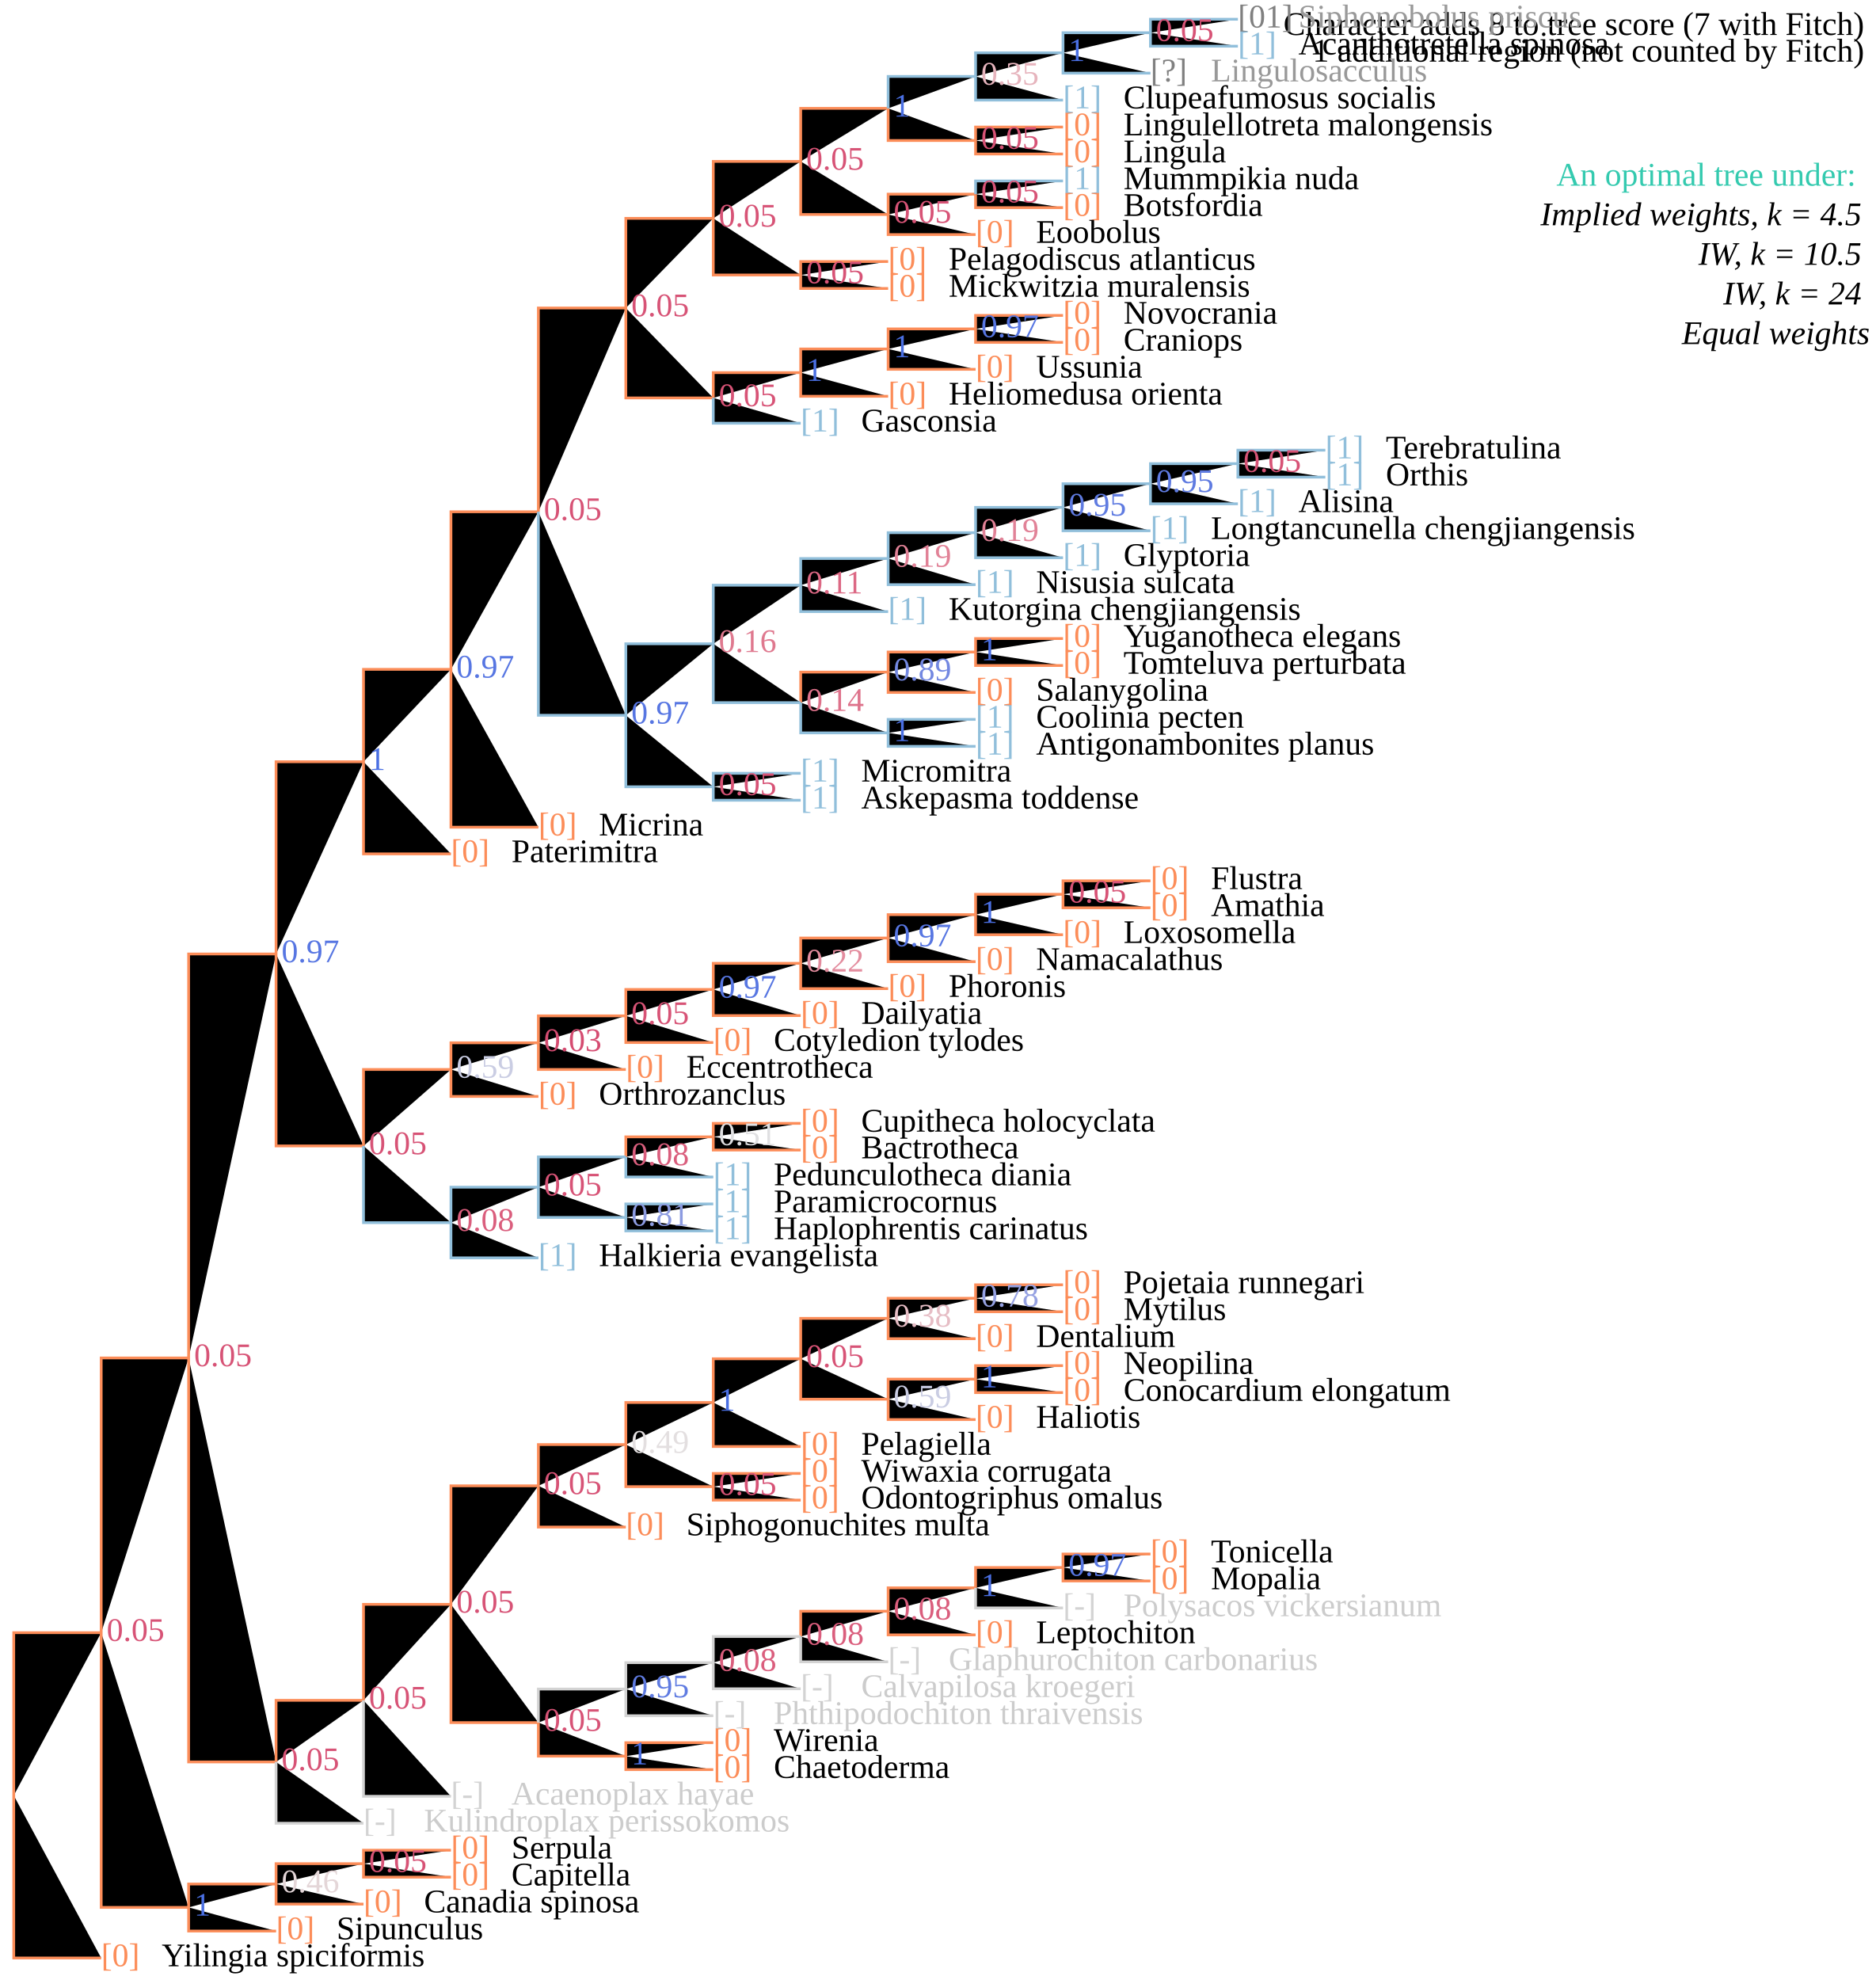
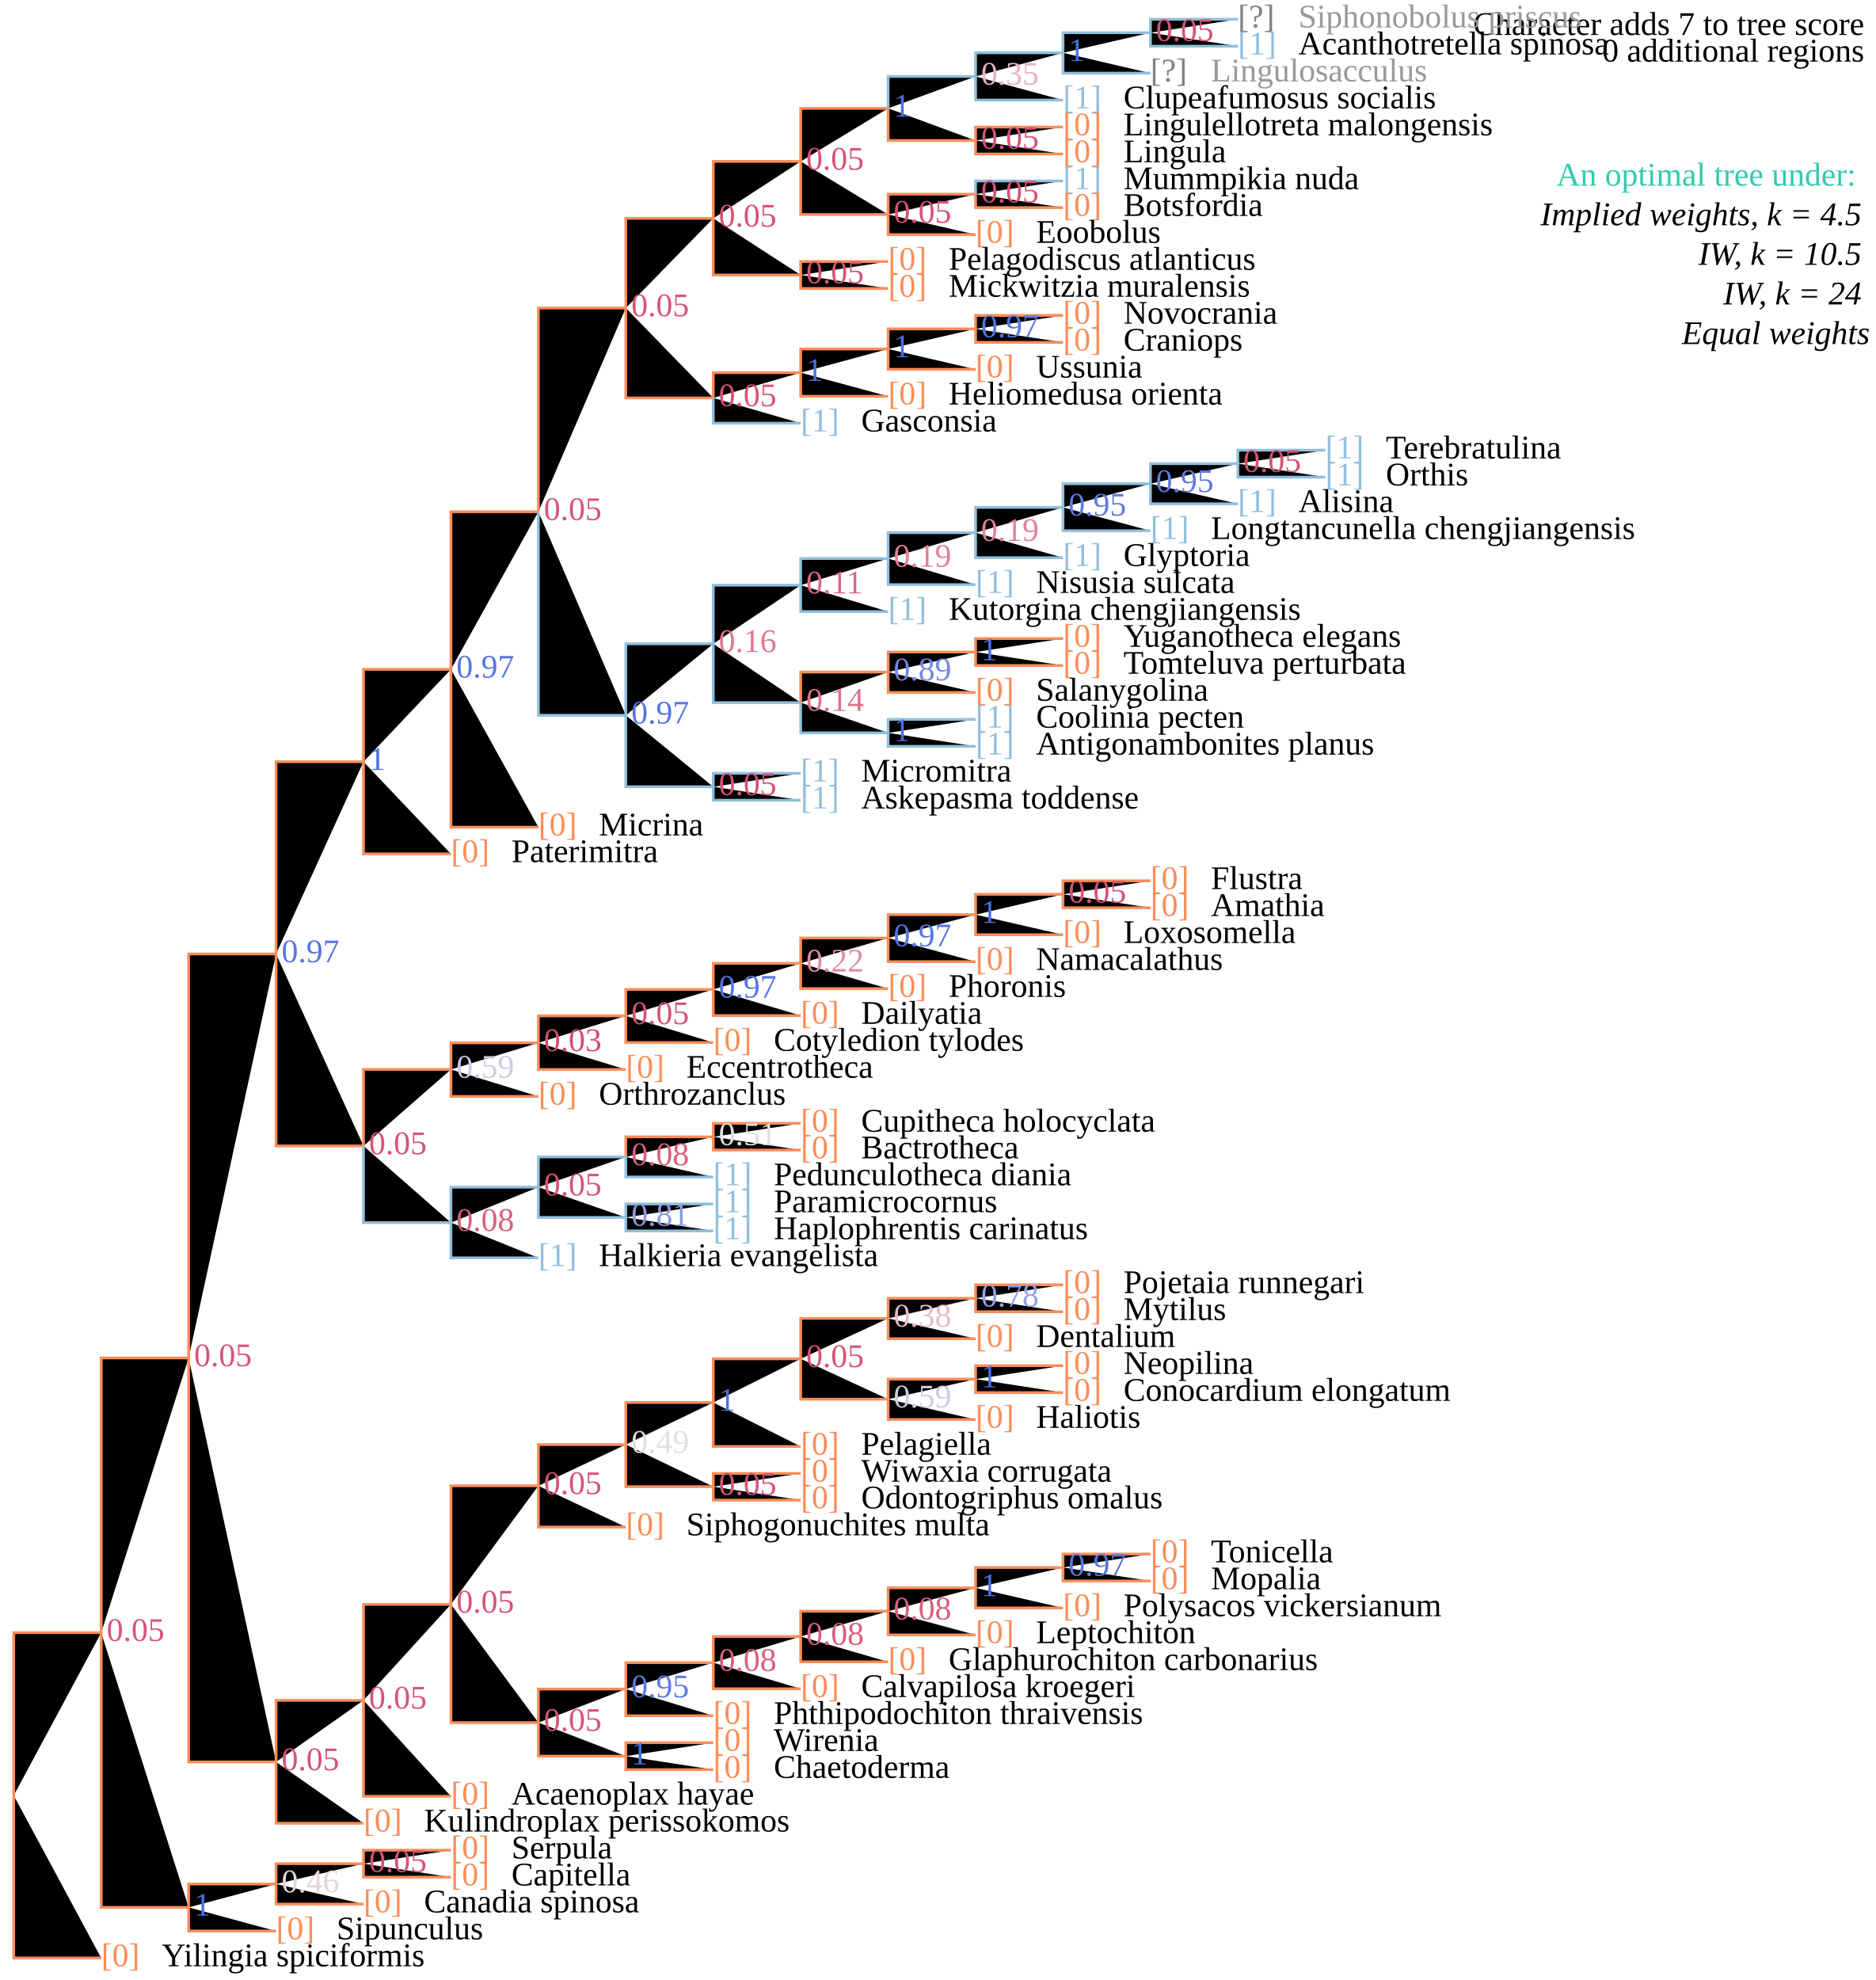
<svg xmlns="http://www.w3.org/2000/svg" version="1.1" viewBox="0 0 682 720" preserveAspectRatio="xMidYMid meet" class="tree" data-char="153">
-   <text x="678" y="12.7" text-anchor="end" class="stepsLabel">Character adds <tspan class="score">8</tspan> to tree score (<tspan class="score fitch">7</tspan> with Fitch)</text>
+   <text x="678" y="12.7" text-anchor="end" class="stepsLabel">Character adds <tspan class="score">7</tspan> to tree score</text>
  <text x="678" y="22.4" text-anchor="end" class="stepsLabel">
-     <tspan class="score">1</tspan> additional region (not counted by Fitch)</text>
+     <tspan class="score">0</tspan> additional regions</text>
  <text x="678" y="32.1" text-anchor="end" class="stepsLabel" />
  <text x="678" y="51.5" text-anchor="end" class="stepsLabel">
    <tspan dy="16" fill="#34caaf">An optimal tree under:</tspan>
    <tspan x="680" style="font-style:italic" class="notThisAn" dy="1.2em">Implied weights, k = 4.5</tspan>
    <tspan x="680" style="font-style:italic" class="notThisAn" dy="1.2em">IW, k = 10.5</tspan>
    <tspan x="680" style="font-style:italic" class="thisAn" dy="1.2em">IW, k = 24</tspan>
    <tspan x="680" style="font-style:italic" class="notThisAn" dy="1.2em">Equal weights</tspan>
  </text>
  <text x="164" y="675.8" fill="#fc8d59" class="flag">[0]</text>
  <text x="186" y="675.8" fill="#000" class="taxonLabel">Serpula</text>
  <text x="164" y="685.6" fill="#fc8d59" class="flag">[0]</text>
  <text x="186" y="685.6" fill="#000" class="taxonLabel">Capitella</text>
  <text x="132.2" y="695.4" fill="#fc8d59" class="flag">[0]</text>
  <text x="154.2" y="695.4" fill="#000" class="taxonLabel">Canadia spinosa</text>
  <text x="100.4" y="705.2" fill="#fc8d59" class="flag">[0]</text>
  <text x="122.4" y="705.2" fill="#000" class="taxonLabel">Sipunculus</text>
  <text x="259.4" y="636.7" fill="#fc8d59" class="flag">[0]</text>
  <text x="281.4" y="636.7" fill="#000" class="taxonLabel">Wirenia</text>
  <text x="259.4" y="646.5" fill="#fc8d59" class="flag">[0]</text>
  <text x="281.4" y="646.5" fill="#000" class="taxonLabel">Chaetoderma</text>
  <text x="418.4" y="568.1" fill="#fc8d59" class="flag">[0]</text>
  <text x="440.4" y="568.1" fill="#000" class="taxonLabel">Tonicella</text>
  <text x="418.4" y="577.9" fill="#fc8d59" class="flag">[0]</text>
  <text x="440.4" y="577.9" fill="#000" class="taxonLabel">Mopalia</text>
-   <text x="386.6" y="587.7" fill="lightgrey" class="flag">[-]</text>
-   <text x="408.6" y="587.7" fill="#ccc" class="taxonLabel">Polysacos vickersianum</text>
+   <text x="386.6" y="587.7" fill="#fc8d59" class="flag">[0]</text>
+   <text x="408.6" y="587.7" fill="#000" class="taxonLabel">Polysacos vickersianum</text>
  <text x="354.8" y="597.5" fill="#fc8d59" class="flag">[0]</text>
  <text x="376.8" y="597.5" fill="#000" class="taxonLabel">Leptochiton</text>
-   <text x="323" y="607.3" fill="lightgrey" class="flag">[-]</text>
-   <text x="345" y="607.3" fill="#ccc" class="taxonLabel">Glaphurochiton carbonarius</text>
-   <text x="291.2" y="617.1" fill="lightgrey" class="flag">[-]</text>
-   <text x="313.2" y="617.1" fill="#ccc" class="taxonLabel">Calvapilosa kroegeri</text>
-   <text x="259.4" y="626.9" fill="lightgrey" class="flag">[-]</text>
-   <text x="281.4" y="626.9" fill="#ccc" class="taxonLabel">Phthipodochiton thraivensis</text>
+   <text x="323" y="607.3" fill="#fc8d59" class="flag">[0]</text>
+   <text x="345" y="607.3" fill="#000" class="taxonLabel">Glaphurochiton carbonarius</text>
+   <text x="291.2" y="617.1" fill="#fc8d59" class="flag">[0]</text>
+   <text x="313.2" y="617.1" fill="#000" class="taxonLabel">Calvapilosa kroegeri</text>
+   <text x="259.4" y="626.9" fill="#fc8d59" class="flag">[0]</text>
+   <text x="281.4" y="626.9" fill="#000" class="taxonLabel">Phthipodochiton thraivensis</text>
  <text x="291.2" y="538.8" fill="#fc8d59" class="flag">[0]</text>
  <text x="313.2" y="538.8" fill="#000" class="taxonLabel">Wiwaxia corrugata</text>
  <text x="291.2" y="548.5" fill="#fc8d59" class="flag">[0]</text>
  <text x="313.2" y="548.5" fill="#000" class="taxonLabel">Odontogriphus omalus</text>
  <text x="386.6" y="499.6" fill="#fc8d59" class="flag">[0]</text>
  <text x="408.6" y="499.6" fill="#000" class="taxonLabel">Neopilina</text>
  <text x="386.6" y="509.4" fill="#fc8d59" class="flag">[0]</text>
  <text x="408.6" y="509.4" fill="#000" class="taxonLabel">Conocardium elongatum</text>
  <text x="354.8" y="519.2" fill="#fc8d59" class="flag">[0]</text>
  <text x="376.8" y="519.2" fill="#000" class="taxonLabel">Haliotis</text>
  <text x="386.6" y="470.2" fill="#fc8d59" class="flag">[0]</text>
  <text x="408.6" y="470.2" fill="#000" class="taxonLabel">Pojetaia runnegari</text>
  <text x="386.6" y="480" fill="#fc8d59" class="flag">[0]</text>
  <text x="408.6" y="480" fill="#000" class="taxonLabel">Mytilus</text>
  <text x="354.8" y="489.8" fill="#fc8d59" class="flag">[0]</text>
  <text x="376.8" y="489.8" fill="#000" class="taxonLabel">Dentalium</text>
  <text x="291.2" y="529" fill="#fc8d59" class="flag">[0]</text>
  <text x="313.2" y="529" fill="#000" class="taxonLabel">Pelagiella</text>
  <text x="227.6" y="558.3" fill="#fc8d59" class="flag">[0]</text>
  <text x="249.6" y="558.3" fill="#000" class="taxonLabel">Siphogonuchites multa</text>
-   <text x="164" y="656.2" fill="lightgrey" class="flag">[-]</text>
-   <text x="186" y="656.2" fill="#ccc" class="taxonLabel">Acaenoplax hayae</text>
-   <text x="132.2" y="666" fill="lightgrey" class="flag">[-]</text>
-   <text x="154.2" y="666" fill="#ccc" class="taxonLabel">Kulindroplax perissokomos</text>
+   <text x="164" y="656.2" fill="#fc8d59" class="flag">[0]</text>
+   <text x="186" y="656.2" fill="#000" class="taxonLabel">Acaenoplax hayae</text>
+   <text x="132.2" y="666" fill="#fc8d59" class="flag">[0]</text>
+   <text x="154.2" y="666" fill="#000" class="taxonLabel">Kulindroplax perissokomos</text>
  <text x="259.4" y="440.8" fill="#91bfdb" class="flag">[1]</text>
  <text x="281.4" y="440.8" fill="#000" class="taxonLabel">Paramicrocornus</text>
  <text x="259.4" y="450.6" fill="#91bfdb" class="flag">[1]</text>
  <text x="281.4" y="450.6" fill="#000" class="taxonLabel">Haplophrentis carinatus</text>
  <text x="291.2" y="411.5" fill="#fc8d59" class="flag">[0]</text>
  <text x="313.2" y="411.5" fill="#000" class="taxonLabel">Cupitheca holocyclata</text>
  <text x="291.2" y="421.2" fill="#fc8d59" class="flag">[0]</text>
  <text x="313.2" y="421.2" fill="#000" class="taxonLabel">Bactrotheca</text>
  <text x="259.4" y="431" fill="#91bfdb" class="flag">[1]</text>
  <text x="281.4" y="431" fill="#000" class="taxonLabel">Pedunculotheca diania</text>
  <text x="195.8" y="460.4" fill="#91bfdb" class="flag">[1]</text>
  <text x="217.8" y="460.4" fill="#000" class="taxonLabel">Halkieria evangelista</text>
  <text x="418.4" y="323.3" fill="#fc8d59" class="flag">[0]</text>
  <text x="440.4" y="323.3" fill="#000" class="taxonLabel">Flustra</text>
  <text x="418.4" y="333.1" fill="#fc8d59" class="flag">[0]</text>
  <text x="440.4" y="333.1" fill="#000" class="taxonLabel">Amathia</text>
  <text x="386.6" y="342.9" fill="#fc8d59" class="flag">[0]</text>
  <text x="408.6" y="342.9" fill="#000" class="taxonLabel">Loxosomella</text>
  <text x="354.8" y="352.7" fill="#fc8d59" class="flag">[0]</text>
  <text x="376.8" y="352.7" fill="#000" class="taxonLabel">Namacalathus</text>
  <text x="323" y="362.5" fill="#fc8d59" class="flag">[0]</text>
  <text x="345" y="362.5" fill="#000" class="taxonLabel">Phoronis</text>
  <text x="291.2" y="372.3" fill="#fc8d59" class="flag">[0]</text>
  <text x="313.2" y="372.3" fill="#000" class="taxonLabel">Dailyatia</text>
  <text x="259.4" y="382.1" fill="#fc8d59" class="flag">[0]</text>
  <text x="281.4" y="382.1" fill="#000" class="taxonLabel">Cotyledion tylodes</text>
  <text x="227.6" y="391.9" fill="#fc8d59" class="flag">[0]</text>
  <text x="249.6" y="391.9" fill="#000" class="taxonLabel">Eccentrotheca</text>
  <text x="195.8" y="401.7" fill="#fc8d59" class="flag">[0]</text>
  <text x="217.8" y="401.7" fill="#000" class="taxonLabel">Orthrozanclus</text>
  <text x="291.2" y="284.2" fill="#91bfdb" class="flag">[1]</text>
  <text x="313.2" y="284.2" fill="#000" class="taxonLabel">Micromitra</text>
  <text x="291.2" y="294" fill="#91bfdb" class="flag">[1]</text>
  <text x="313.2" y="294" fill="#000" class="taxonLabel">Askepasma toddense</text>
  <text x="354.8" y="264.6" fill="#91bfdb" class="flag">[1]</text>
  <text x="376.8" y="264.6" fill="#000" class="taxonLabel">Coolinia pecten</text>
  <text x="354.8" y="274.4" fill="#91bfdb" class="flag">[1]</text>
  <text x="376.8" y="274.4" fill="#000" class="taxonLabel">Antigonambonites planus</text>
  <text x="386.6" y="235.2" fill="#fc8d59" class="flag">[0]</text>
  <text x="408.6" y="235.2" fill="#000" class="taxonLabel">Yuganotheca elegans</text>
  <text x="386.6" y="245" fill="#fc8d59" class="flag">[0]</text>
  <text x="408.6" y="245" fill="#000" class="taxonLabel">Tomteluva perturbata</text>
  <text x="354.8" y="254.8" fill="#fc8d59" class="flag">[0]</text>
  <text x="376.8" y="254.8" fill="#000" class="taxonLabel">Salanygolina</text>
  <text x="482" y="166.7" fill="#91bfdb" class="flag">[1]</text>
  <text x="504" y="166.7" fill="#000" class="taxonLabel">Terebratulina</text>
  <text x="482" y="176.5" fill="#91bfdb" class="flag">[1]</text>
  <text x="504" y="176.5" fill="#000" class="taxonLabel">Orthis</text>
  <text x="450.2" y="186.2" fill="#91bfdb" class="flag">[1]</text>
  <text x="472.2" y="186.2" fill="#000" class="taxonLabel">Alisina</text>
  <text x="418.4" y="196" fill="#91bfdb" class="flag">[1]</text>
  <text x="440.4" y="196" fill="#000" class="taxonLabel">Longtancunella chengjiangensis</text>
  <text x="386.6" y="205.8" fill="#91bfdb" class="flag">[1]</text>
  <text x="408.6" y="205.8" fill="#000" class="taxonLabel">Glyptoria</text>
  <text x="354.8" y="215.6" fill="#91bfdb" class="flag">[1]</text>
  <text x="376.8" y="215.6" fill="#000" class="taxonLabel">Nisusia sulcata</text>
  <text x="323" y="225.4" fill="#91bfdb" class="flag">[1]</text>
  <text x="345" y="225.4" fill="#000" class="taxonLabel">Kutorgina chengjiangensis</text>
  <text x="386.6" y="117.7" fill="#fc8d59" class="flag">[0]</text>
  <text x="408.6" y="117.7" fill="#000" class="taxonLabel">Novocrania</text>
  <text x="386.6" y="127.5" fill="#fc8d59" class="flag">[0]</text>
  <text x="408.6" y="127.5" fill="#000" class="taxonLabel">Craniops</text>
  <text x="354.8" y="137.3" fill="#fc8d59" class="flag">[0]</text>
  <text x="376.8" y="137.3" fill="#000" class="taxonLabel">Ussunia</text>
  <text x="323" y="147.1" fill="#fc8d59" class="flag">[0]</text>
  <text x="345" y="147.1" fill="#000" class="taxonLabel">Heliomedusa orienta</text>
  <text x="291.2" y="156.9" fill="#91bfdb" class="flag">[1]</text>
  <text x="313.2" y="156.9" fill="#000" class="taxonLabel">Gasconsia</text>
  <text x="323" y="98.1" fill="#fc8d59" class="flag">[0]</text>
  <text x="345" y="98.1" fill="#000" class="taxonLabel">Pelagodiscus atlanticus</text>
  <text x="323" y="107.9" fill="#fc8d59" class="flag">[0]</text>
  <text x="345" y="107.9" fill="#000" class="taxonLabel">Mickwitzia muralensis</text>
  <text x="386.6" y="68.8" fill="#91bfdb" class="flag">[1]</text>
  <text x="408.6" y="68.8" fill="#000" class="taxonLabel">Mummpikia nuda</text>
  <text x="386.6" y="78.5" fill="#fc8d59" class="flag">[0]</text>
  <text x="408.6" y="78.5" fill="#000" class="taxonLabel">Botsfordia</text>
  <text x="354.8" y="88.3" fill="#fc8d59" class="flag">[0]</text>
  <text x="376.8" y="88.3" fill="#000" class="taxonLabel">Eoobolus</text>
  <text x="386.6" y="49.2" fill="#fc8d59" class="flag">[0]</text>
  <text x="408.6" y="49.2" fill="#000" class="taxonLabel">Lingulellotreta malongensis</text>
  <text x="386.6" y="59" fill="#fc8d59" class="flag">[0]</text>
  <text x="408.6" y="59" fill="#000" class="taxonLabel">Lingula</text>
-   <text x="450.2" y="10" fill="grey" class="flag">[01]</text>
+   <text x="450.2" y="10" fill="grey" class="flag">[?]</text>
  <text x="472.2" y="10" fill="#999" class="taxonLabel">Siphonobolus priscus</text>
  <text x="450.2" y="19.8" fill="#91bfdb" class="flag">[1]</text>
  <text x="472.2" y="19.8" fill="#000" class="taxonLabel">Acanthotretella spinosa</text>
  <text x="418.4" y="29.6" fill="grey" class="flag">[?]</text>
  <text x="440.4" y="29.6" fill="#999" class="taxonLabel">Lingulosacculus</text>
  <text x="386.6" y="39.4" fill="#91bfdb" class="flag">[1]</text>
  <text x="408.6" y="39.4" fill="#000" class="taxonLabel">Clupeafumosus socialis</text>
  <text x="195.8" y="303.8" fill="#fc8d59" class="flag">[0]</text>
  <text x="217.8" y="303.8" fill="#000" class="taxonLabel">Micrina</text>
  <text x="164" y="313.5" fill="#fc8d59" class="flag">[0]</text>
  <text x="186" y="313.5" fill="#000" class="taxonLabel">Paterimitra</text>
  <text x="36.8" y="715" fill="#fc8d59" class="flag">[0]</text>
  <text x="58.8" y="715" fill="#000" class="taxonLabel">Yilingia spiciformis</text>
-   <path d="M5,652.9V593.7H36.8M36.8,593.7V493.8H68.6M68.6,493.8V346.9H100.4M100.4,346.9V277H132.2M132.2,277V243.4H164M164,243.4V186.1H195.8M195.8,186.1V112H227.6M227.6,112V79.4H259.4M259.4,79.4V58.7H291.2M291.2,58.7V39.4H323M323,39.4V51.1H354.8M354.8,51.1V46.2H386.6M354.8,51.1V56H386.6M291.2,58.7V78H323M323,78V70.6H354.8M354.8,70.6V75.5H386.6M323,78V85.3H354.8M259.4,79.4V100H291.2M291.2,100V95.1H323M291.2,100V104.9H323M227.6,112V144.7H259.4M259.4,144.7V135.5H291.2M291.2,135.5V126.9H323M323,126.9V119.6H354.8M354.8,119.6V114.7H386.6M354.8,119.6V124.5H386.6M323,126.9V134.3H354.8M291.2,135.5V144.1H323M291.2,255.5V244.4H323M323,244.4V237.1H354.8M354.8,237.1V232.2H386.6M354.8,237.1V242H386.6M323,244.4V251.8H354.8M164,243.4V300.8H195.8M132.2,277V310.5H164M100.4,346.9V416.7H132.2M132.2,416.7V388.9H164M164,388.9V379.2H195.8M195.8,379.2V369.4H227.6M227.6,369.4V359.8H259.4M259.4,359.8V350.3H291.2M291.2,350.3V341.1H323M323,341.1V332.6H354.8M354.8,332.6V325.2H386.6M386.6,325.2V320.3H418.4M386.6,325.2V330.1H418.4M354.8,332.6V339.9H386.6M323,341.1V349.7H354.8M291.2,350.3V359.5H323M259.4,359.8V369.3H291.2M227.6,369.4V379.1H259.4M195.8,379.2V388.9H227.6M164,388.9V398.7H195.8M227.6,420.7V413.4H259.4M259.4,413.4V408.5H291.2M259.4,413.4V418.2H291.2M68.6,493.8V640.7H100.4M100.4,640.7V618.3H132.2M132.2,618.3V583.4H164M164,583.4V540.3H195.8M195.8,540.3V525.3H227.6M227.6,525.3V510H259.4M259.4,510V494.1H291.2M291.2,494.1V479.4H323M323,479.4V472.1H354.8M354.8,472.1V467.2H386.6M354.8,472.1V477H386.6M323,479.4V486.8H354.8M291.2,494.1V508.8H323M323,508.8V501.5H354.8M354.8,501.5V496.6H386.6M354.8,501.5V506.4H386.6M323,508.8V516.2H354.8M259.4,510V526H291.2M227.6,525.3V540.6H259.4M259.4,540.6V535.8H291.2M259.4,540.6V545.5H291.2M195.8,540.3V555.3H227.6M164,583.4V626.4H195.8M291.2,595.1V585.9H323M323,585.9V577.4H354.8M354.8,577.4V570H386.6M386.6,570V565.1H418.4M386.6,570V574.9H418.4M323,585.9V594.5H354.8M195.8,626.4V638.6H227.6M227.6,638.6V633.7H259.4M227.6,638.6V643.5H259.4M36.8,593.7V693.6H68.6M68.6,693.6V685.1H100.4M100.4,685.1V677.7H132.2M132.2,677.7V672.8H164M132.2,677.7V682.6H164M100.4,685.1V692.4H132.2M68.6,693.6V702.2H100.4M5,652.9V712H36.8" stroke="#fc8d59" />
+   <path d="M5,652.9V593.7H36.8M36.8,593.7V493.8H68.6M68.6,493.8V346.9H100.4M100.4,346.9V277H132.2M132.2,277V243.4H164M164,243.4V186.1H195.8M195.8,186.1V112H227.6M227.6,112V79.4H259.4M259.4,79.4V58.7H291.2M291.2,58.7V39.4H323M323,39.4V51.1H354.8M354.8,51.1V46.2H386.6M354.8,51.1V56H386.6M291.2,58.7V78H323M323,78V70.6H354.8M354.8,70.6V75.5H386.6M323,78V85.3H354.8M259.4,79.4V100H291.2M291.2,100V95.1H323M291.2,100V104.9H323M227.6,112V144.7H259.4M259.4,144.7V135.5H291.2M291.2,135.5V126.9H323M323,126.9V119.6H354.8M354.8,119.6V114.7H386.6M354.8,119.6V124.5H386.6M323,126.9V134.3H354.8M291.2,135.5V144.1H323M291.2,255.5V244.4H323M323,244.4V237.1H354.8M354.8,237.1V232.2H386.6M354.8,237.1V242H386.6M323,244.4V251.8H354.8M164,243.4V300.8H195.8M132.2,277V310.5H164M100.4,346.9V416.7H132.2M132.2,416.7V388.9H164M164,388.9V379.2H195.8M195.8,379.2V369.4H227.6M227.6,369.4V359.8H259.4M259.4,359.8V350.3H291.2M291.2,350.3V341.1H323M323,341.1V332.6H354.8M354.8,332.6V325.2H386.6M386.6,325.2V320.3H418.4M386.6,325.2V330.1H418.4M354.8,332.6V339.9H386.6M323,341.1V349.7H354.8M291.2,350.3V359.5H323M259.4,359.8V369.3H291.2M227.6,369.4V379.1H259.4M195.8,379.2V388.9H227.6M164,388.9V398.7H195.8M227.6,420.7V413.4H259.4M259.4,413.4V408.5H291.2M259.4,413.4V418.2H291.2M68.6,493.8V640.7H100.4M100.4,640.7V618.3H132.2M132.2,618.3V583.4H164M164,583.4V540.3H195.8M195.8,540.3V525.3H227.6M227.6,525.3V510H259.4M259.4,510V494.1H291.2M291.2,494.1V479.4H323M323,479.4V472.1H354.8M354.8,472.1V467.2H386.6M354.8,472.1V477H386.6M323,479.4V486.8H354.8M291.2,494.1V508.8H323M323,508.8V501.5H354.8M354.8,501.5V496.6H386.6M354.8,501.5V506.4H386.6M323,508.8V516.2H354.8M259.4,510V526H291.2M227.6,525.3V540.6H259.4M259.4,540.6V535.8H291.2M259.4,540.6V545.5H291.2M195.8,540.3V555.3H227.6M164,583.4V626.4H195.8M195.8,626.4V614.2H227.6M227.6,614.2V604.6H259.4M259.4,604.6V595.1H291.2M291.2,595.1V585.9H323M323,585.9V577.4H354.8M354.8,577.4V570H386.6M386.6,570V565.1H418.4M386.6,570V574.9H418.4M354.8,577.4V584.7H386.6M323,585.9V594.5H354.8M291.2,595.1V604.3H323M259.4,604.6V614.1H291.2M227.6,614.2V623.9H259.4M195.8,626.4V638.6H227.6M227.6,638.6V633.7H259.4M227.6,638.6V643.5H259.4M132.2,618.3V653.2H164M100.4,640.7V663H132.2M36.8,593.7V693.6H68.6M68.6,693.6V685.1H100.4M100.4,685.1V677.7H132.2M132.2,677.7V672.8H164M132.2,677.7V682.6H164M100.4,685.1V692.4H132.2M68.6,693.6V702.2H100.4M5,652.9V712H36.8" stroke="#fc8d59" />
  <path d="M323,39.4V27.8H354.8M354.8,27.8V19.2H386.6M386.6,19.2V11.9H418.4M418.4,11.9V7H450.2M418.4,11.9V16.8H450.2M386.6,19.2V26.6H418.4M354.8,27.8V36.4H386.6M354.8,70.6V65.8H386.6M259.4,144.7V153.9H291.2M195.8,186.1V260.1H227.6M227.6,260.1V234.1H259.4M259.4,234.1V212.8H291.2M291.2,212.8V203.1H323M323,203.1V193.7H354.8M354.8,193.7V184.5H386.6M386.6,184.5V175.9H418.4M418.4,175.9V168.6H450.2M450.2,168.6V163.7H482M450.2,168.6V173.5H482M418.4,175.9V183.2H450.2M386.6,184.5V193H418.4M354.8,193.7V202.8H386.6M323,203.1V212.6H354.8M291.2,212.8V222.4H323M259.4,234.1V255.5H291.2M291.2,255.5V266.5H323M323,266.5V261.6H354.8M323,266.5V271.4H354.8M227.6,260.1V286.1H259.4M259.4,286.1V281.2H291.2M259.4,286.1V291H291.2M132.2,416.7V444.6H164M164,444.6V431.7H195.8M195.8,431.7V420.7H227.6M227.6,420.7V428H259.4M195.8,431.7V442.7H227.6M227.6,442.7V437.8H259.4M227.6,442.7V447.6H259.4M164,444.6V457.4H195.8" stroke="#91bfdb" />
-   <path d="M195.8,626.4V614.2H227.6M227.6,614.2V604.6H259.4M259.4,604.6V595.1H291.2M354.8,577.4V584.7H386.6M291.2,595.1V604.3H323M259.4,604.6V614.1H291.2M227.6,614.2V623.9H259.4M132.2,618.3V653.2H164M100.4,640.7V663H132.2" stroke="lightgrey" class="inapplicable" />
  <text x="38.8" y="596.7" class="node" fill="#D75376">0.05</text>
  <text x="70.6" y="496.8" class="node" fill="#D75376">0.05</text>
  <text x="102.4" y="349.9" class="node" fill="#5776E2">0.97</text>
  <text x="134.2" y="280" class="node" fill="#4A6FE3">1</text>
  <text x="166" y="246.4" class="node" fill="#5776E2">0.97</text>
  <text x="197.8" y="189.1" class="node" fill="#D75376">0.05</text>
  <text x="229.6" y="115" class="node" fill="#D75376">0.05</text>
  <text x="261.4" y="82.4" class="node" fill="#D75376">0.05</text>
  <text x="293.2" y="61.7" class="node" fill="#D75376">0.05</text>
  <text x="325" y="42.4" class="node" fill="#4A6FE3">1</text>
  <text x="356.8" y="30.8" class="node" fill="#E6B4BD">0.35</text>
  <text x="388.6" y="22.2" class="node" fill="#4A6FE3">1</text>
  <text x="420.4" y="14.9" class="node" fill="#D75376">0.05</text>
  <text x="356.8" y="54.1" class="node" fill="#D75376">0.05</text>
  <text x="325" y="81" class="node" fill="#D75376">0.05</text>
  <text x="356.8" y="73.6" class="node" fill="#D75376">0.05</text>
  <text x="293.2" y="103" class="node" fill="#D75376">0.05</text>
  <text x="261.4" y="147.7" class="node" fill="#D75376">0.05</text>
  <text x="293.2" y="138.5" class="node" fill="#4A6FE3">1</text>
  <text x="325" y="129.9" class="node" fill="#4A6FE3">1</text>
  <text x="356.8" y="122.6" class="node" fill="#5776E2">0.97</text>
  <text x="229.6" y="263.1" class="node" fill="#5776E2">0.97</text>
  <text x="261.4" y="237.1" class="node" fill="#DF798F">0.16</text>
  <text x="293.2" y="215.8" class="node" fill="#DC6884">0.11</text>
  <text x="325" y="206.1" class="node" fill="#E18297">0.19</text>
  <text x="356.8" y="196.7" class="node" fill="#E18297">0.19</text>
  <text x="388.6" y="187.5" class="node" fill="#5F7BE1">0.95</text>
  <text x="420.4" y="178.9" class="node" fill="#5F7BE1">0.95</text>
  <text x="452.2" y="171.6" class="node" fill="#D75376">0.05</text>
  <text x="293.2" y="258.5" class="node" fill="#DE728B">0.14</text>
  <text x="325" y="247.4" class="node" fill="#7388E1">0.89</text>
  <text x="356.8" y="240.1" class="node" fill="#4A6FE3">1</text>
  <text x="325" y="269.5" class="node" fill="#4A6FE3">1</text>
  <text x="261.4" y="289.1" class="node" fill="#D75376">0.05</text>
  <text x="134.2" y="419.7" class="node" fill="#D75376">0.05</text>
  <text x="166" y="391.9" class="node" fill="#CACDE3">0.59</text>
  <text x="197.8" y="382.2" class="node" fill="#D54C71">0.03</text>
  <text x="229.6" y="372.4" class="node" fill="#D75376">0.05</text>
  <text x="261.4" y="362.8" class="node" fill="#5776E2">0.97</text>
  <text x="293.2" y="353.3" class="node" fill="#E38C9E">0.22</text>
  <text x="325" y="344.1" class="node" fill="#5776E2">0.97</text>
  <text x="356.8" y="335.6" class="node" fill="#4A6FE3">1</text>
  <text x="388.6" y="328.2" class="node" fill="#D75376">0.05</text>
  <text x="166" y="447.6" class="node" fill="#DA5E7D">0.08</text>
  <text x="197.8" y="434.7" class="node" fill="#D75376">0.05</text>
  <text x="229.6" y="423.7" class="node" fill="#DA5E7D">0.08</text>
  <text x="261.4" y="416.4" class="node" fill="#E0E0E2">0.51</text>
  <text x="229.6" y="445.7" class="node" fill="#8C9BE1">0.81</text>
  <text x="102.4" y="643.7" class="node" fill="#D75376">0.05</text>
  <text x="134.2" y="621.3" class="node" fill="#D75376">0.05</text>
  <text x="166" y="586.4" class="node" fill="#D75376">0.05</text>
  <text x="197.8" y="543.3" class="node" fill="#D75376">0.05</text>
  <text x="229.6" y="528.3" class="node" fill="#E3DFE0">0.49</text>
  <text x="261.4" y="513" class="node" fill="#4A6FE3">1</text>
  <text x="293.2" y="497.1" class="node" fill="#D75376">0.05</text>
  <text x="325" y="482.4" class="node" fill="#E6BDC5">0.38</text>
  <text x="356.8" y="475.1" class="node" fill="#95A1E2">0.78</text>
  <text x="325" y="511.8" class="node" fill="#CACDE3">0.59</text>
  <text x="356.8" y="504.5" class="node" fill="#4A6FE3">1</text>
  <text x="261.4" y="543.6" class="node" fill="#D75376">0.05</text>
  <text x="197.8" y="629.4" class="node" fill="#D75376">0.05</text>
  <text x="229.6" y="617.2" class="node" fill="#5F7BE1">0.95</text>
  <text x="261.4" y="607.6" class="node" fill="#DA5E7D">0.08</text>
  <text x="293.2" y="598.1" class="node" fill="#DA5E7D">0.08</text>
  <text x="325" y="588.9" class="node" fill="#DA5E7D">0.08</text>
  <text x="356.8" y="580.4" class="node" fill="#4A6FE3">1</text>
  <text x="388.6" y="573" class="node" fill="#5776E2">0.97</text>
  <text x="229.6" y="641.6" class="node" fill="#4A6FE3">1</text>
  <text x="70.6" y="696.6" class="node" fill="#4A6FE3">1</text>
  <text x="102.4" y="688.1" class="node" fill="#E4D6D8">0.46</text>
  <text x="134.2" y="680.7" class="node" fill="#D75376">0.05</text>
</svg>
